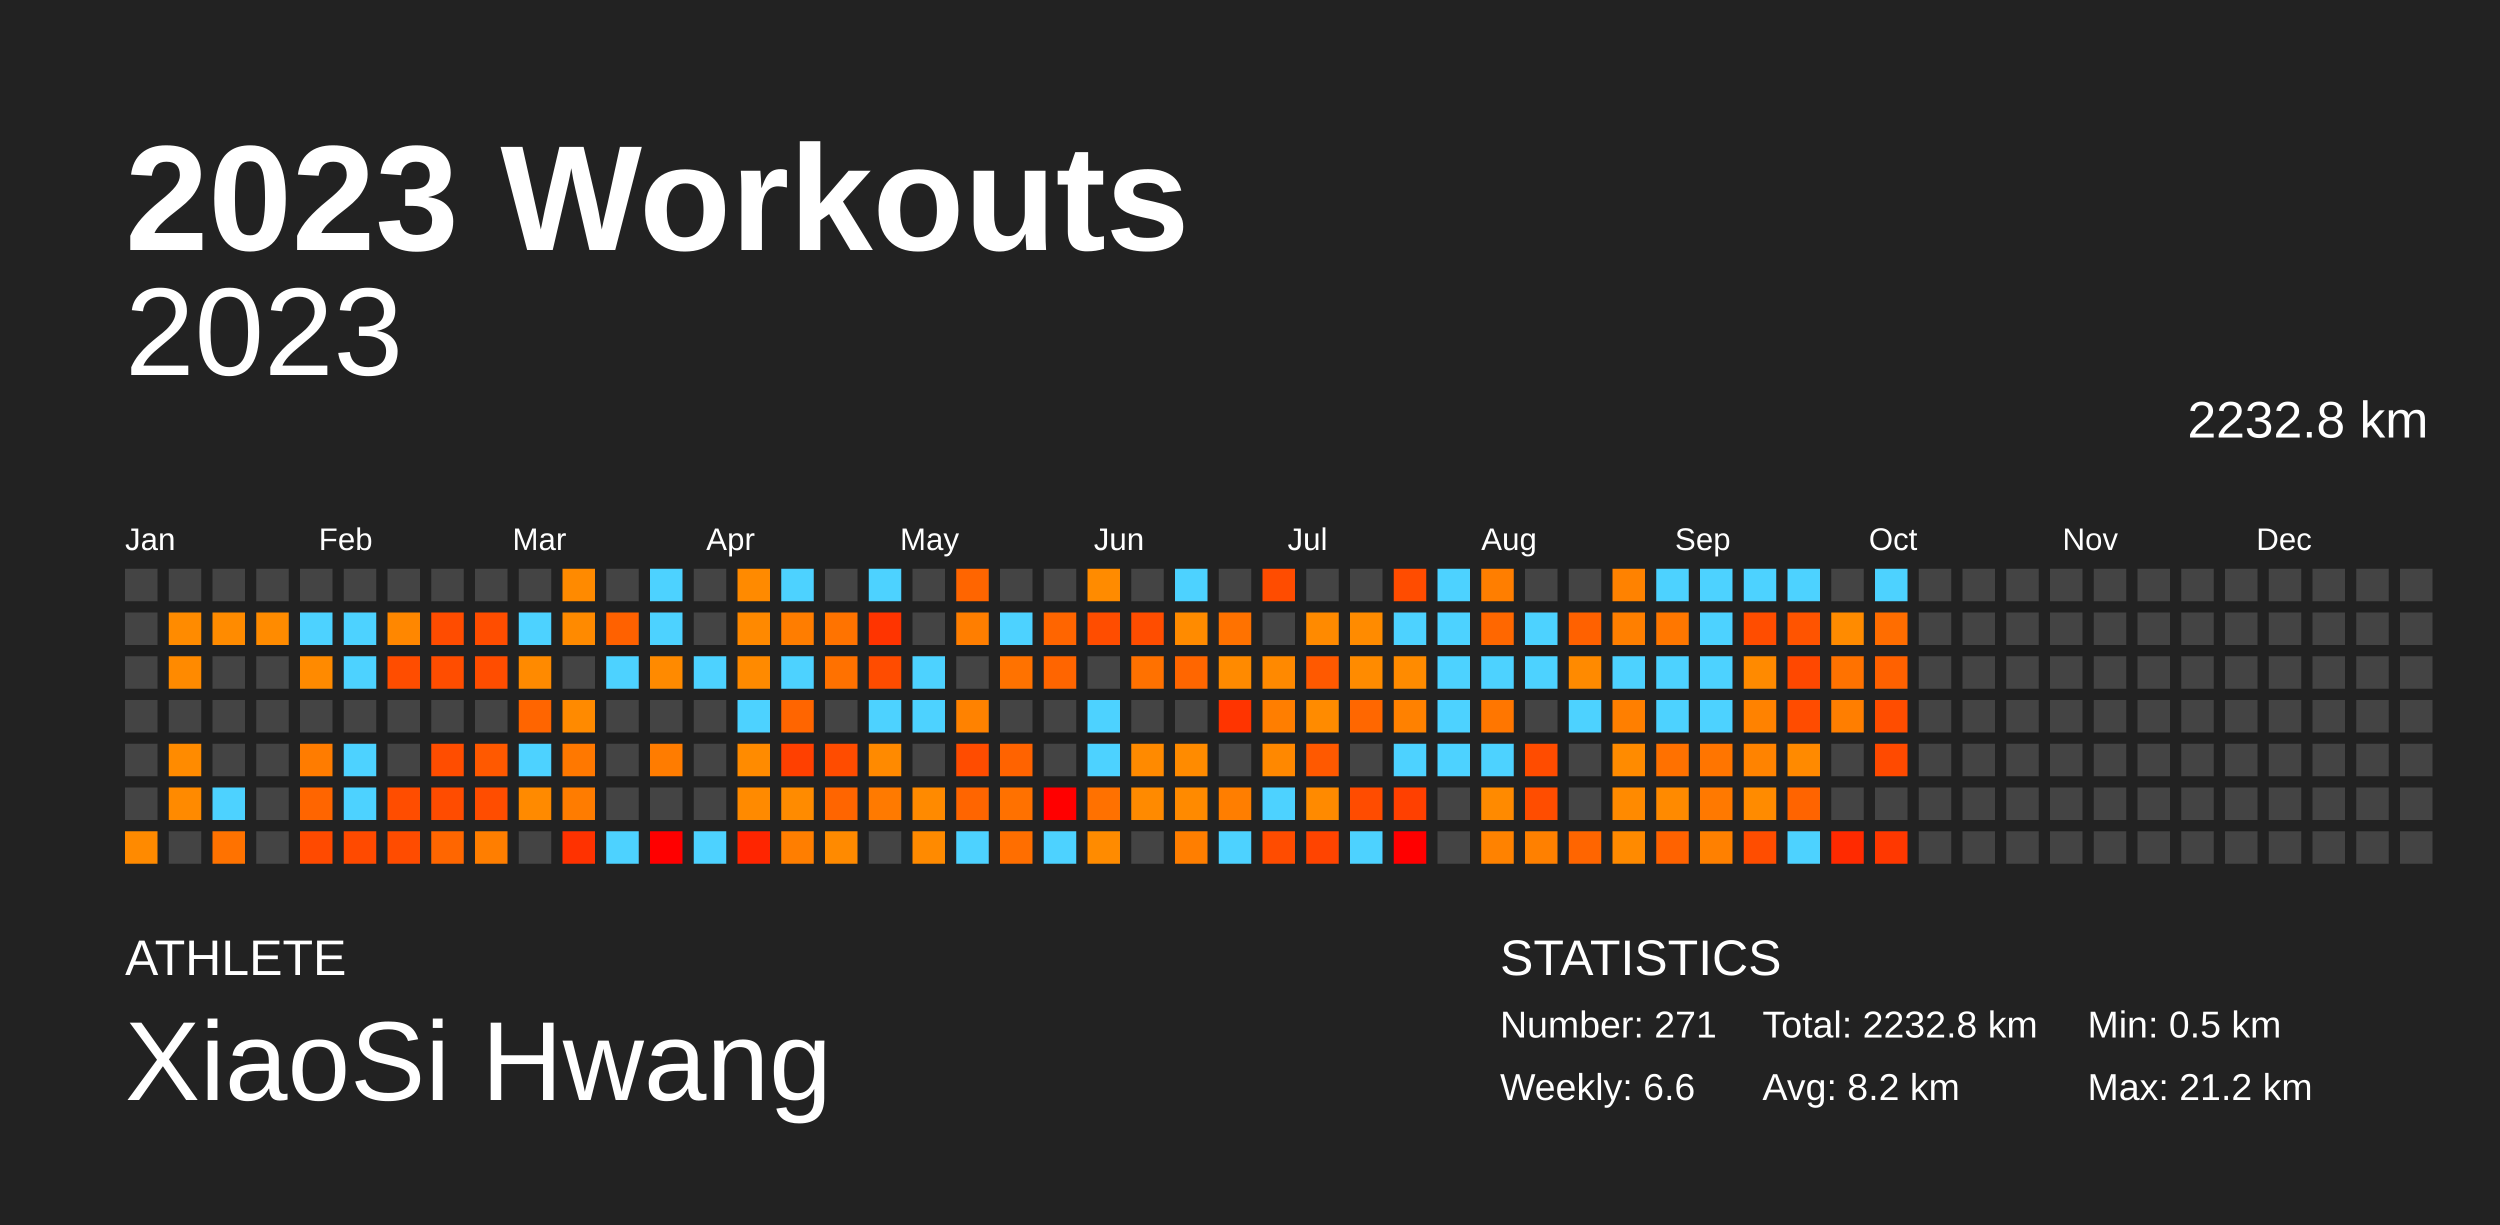
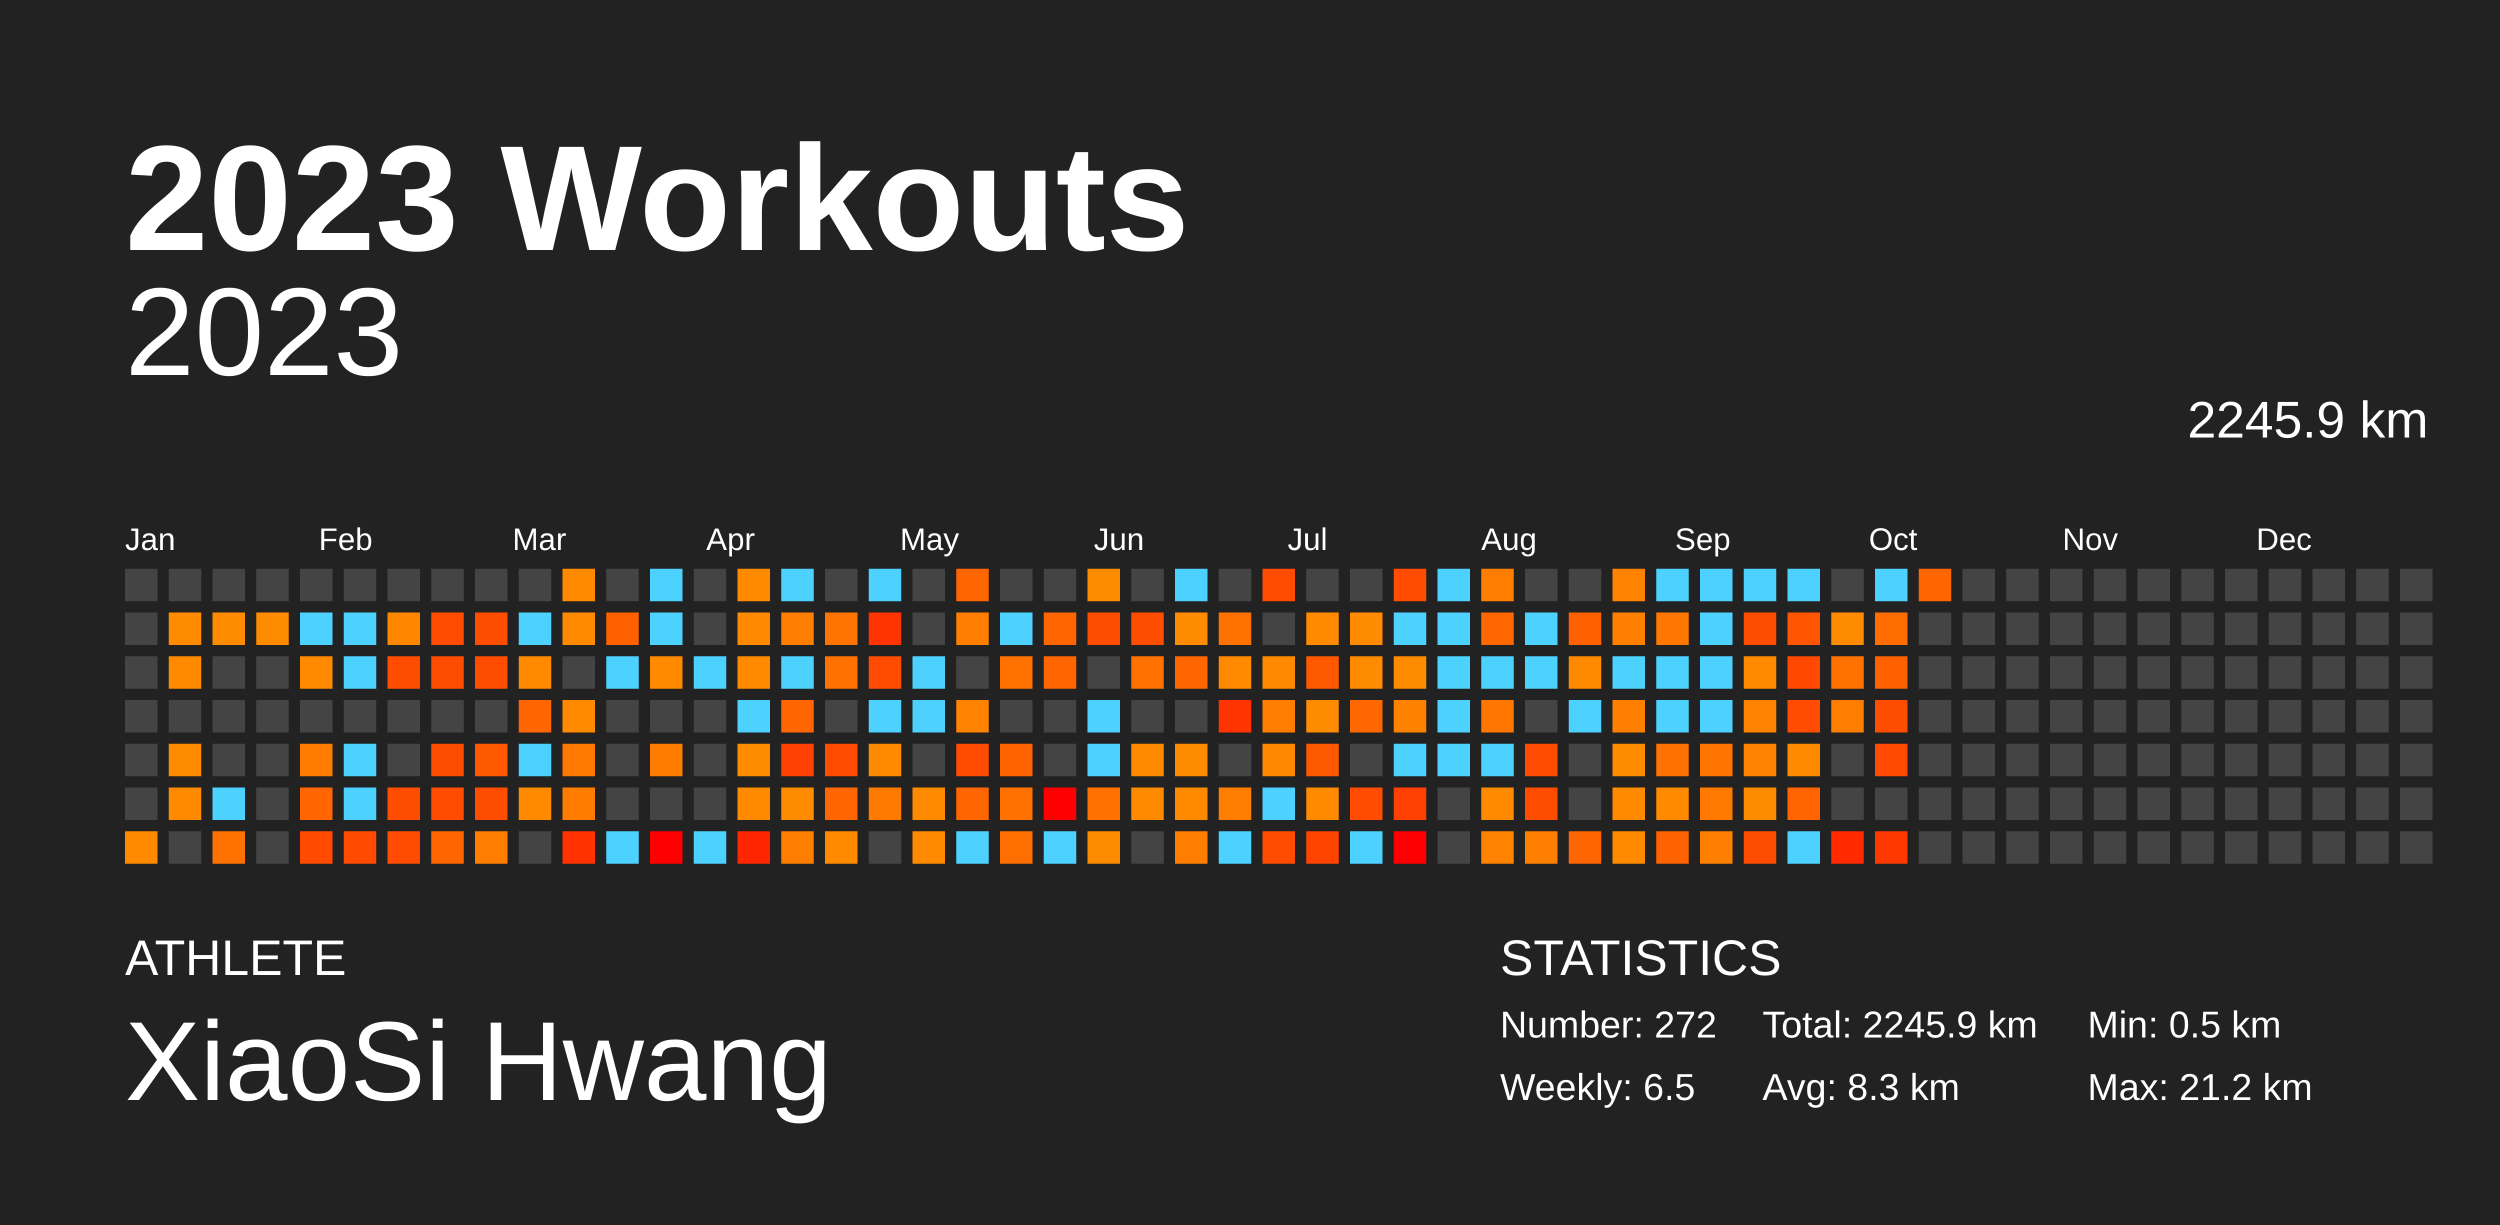
<svg xmlns="http://www.w3.org/2000/svg" baseProfile="full" height="98mm" version="1.1" viewBox="0,0,200,98" width="200mm">
  <defs />
  <rect fill="#222222" height="98" width="200" x="0" y="0" />
  <text fill="#FFFFFF" style="font-size:12px; font-family:Arial; font-weight:bold;" x="10" y="20">2023 Workouts</text>
  <text fill="#FFFFFF" style="font-size:4px; font-family:Arial" x="10" y="78">ATHLETE</text>
  <text fill="#FFFFFF" style="font-size:9px; font-family:Arial" x="10" y="88">XiaoSi Hwang</text>
  <text fill="#FFFFFF" style="font-size:4px; font-family:Arial" x="120" y="78">STATISTICS</text>
-   <text fill="#FFFFFF" style="font-size:3px; font-family:Arial" x="120" y="83">Number: 271</text>
-   <text fill="#FFFFFF" style="font-size:3px; font-family:Arial" x="120" y="88">Weekly: 6.6</text>
-   <text fill="#FFFFFF" style="font-size:3px; font-family:Arial" x="141" y="83">Total: 2232.8 km</text>
-   <text fill="#FFFFFF" style="font-size:3px; font-family:Arial" x="141" y="88">Avg: 8.2 km</text>
+   <text fill="#FFFFFF" style="font-size:3px; font-family:Arial" x="120" y="83">Number: 272</text>
+   <text fill="#FFFFFF" style="font-size:3px; font-family:Arial" x="120" y="88">Weekly: 6.5</text>
+   <text fill="#FFFFFF" style="font-size:3px; font-family:Arial" x="141" y="83">Total: 2245.9 km</text>
+   <text fill="#FFFFFF" style="font-size:3px; font-family:Arial" x="141" y="88">Avg: 8.3 km</text>
  <text fill="#FFFFFF" style="font-size:3px; font-family:Arial" x="167" y="83">Min: 0.5 km</text>
  <text fill="#FFFFFF" style="font-size:3px; font-family:Arial" x="167" y="88">Max: 21.2 km</text>
  <text alignment-baseline="hanging" fill="#FFFFFF" style="font-size:10.0px; font-family:Arial;" x="10" y="30">2023</text>
-   <text alignment-baseline="hanging" fill="#FFFFFF" style="font-size:4.125px; font-family:Arial;" x="175" y="35">2232.8 km</text>
+   <text alignment-baseline="hanging" fill="#FFFFFF" style="font-size:4.125px; font-family:Arial;" x="175" y="35">2245.9 km</text>
  <text fill="#FFFFFF" style="font-size:2.5px; font-family:Arial" x="10.0" y="44">Jan</text>
  <text fill="#FFFFFF" style="font-size:2.5px; font-family:Arial" x="25.5" y="44">Feb</text>
  <text fill="#FFFFFF" style="font-size:2.5px; font-family:Arial" x="41.0" y="44">Mar</text>
  <text fill="#FFFFFF" style="font-size:2.5px; font-family:Arial" x="56.5" y="44">Apr</text>
  <text fill="#FFFFFF" style="font-size:2.5px; font-family:Arial" x="72.0" y="44">May</text>
  <text fill="#FFFFFF" style="font-size:2.5px; font-family:Arial" x="87.5" y="44">Jun</text>
  <text fill="#FFFFFF" style="font-size:2.5px; font-family:Arial" x="103.0" y="44">Jul</text>
  <text fill="#FFFFFF" style="font-size:2.5px; font-family:Arial" x="118.5" y="44">Aug</text>
  <text fill="#FFFFFF" style="font-size:2.5px; font-family:Arial" x="134.0" y="44">Sep</text>
  <text fill="#FFFFFF" style="font-size:2.5px; font-family:Arial" x="149.5" y="44">Oct</text>
  <text fill="#FFFFFF" style="font-size:2.5px; font-family:Arial" x="165.0" y="44">Nov</text>
  <text fill="#FFFFFF" style="font-size:2.5px; font-family:Arial" x="180.5" y="44">Dec</text>
  <rect fill="#444444" height="2.6" width="2.6" x="10.0" y="45.5" />
  <rect fill="#444444" height="2.6" width="2.6" x="10.0" y="49.0" />
  <rect fill="#444444" height="2.6" width="2.6" x="10.0" y="52.5" />
  <rect fill="#444444" height="2.6" width="2.6" x="10.0" y="56.0" />
  <rect fill="#444444" height="2.6" width="2.6" x="10.0" y="59.5" />
  <rect fill="#444444" height="2.6" width="2.6" x="10.0" y="63.0" />
  <rect fill="#ff8a00" height="2.6" width="2.6" x="10.0" y="66.5" />
  <rect fill="#444444" height="2.6" width="2.6" x="13.5" y="45.5" />
  <rect fill="#ff8b00" height="2.6" width="2.6" x="13.5" y="49.0" />
  <rect fill="#ff8a00" height="2.6" width="2.6" x="13.5" y="52.5" />
  <rect fill="#444444" height="2.6" width="2.6" x="13.5" y="56.0" />
  <rect fill="#ff8b00" height="2.6" width="2.6" x="13.5" y="59.5" />
  <rect fill="#ff8a00" height="2.6" width="2.6" x="13.5" y="63.0" />
  <rect fill="#444444" height="2.6" width="2.6" x="13.5" y="66.5" />
  <rect fill="#444444" height="2.6" width="2.6" x="17.0" y="45.5" />
  <rect fill="#ff8b00" height="2.6" width="2.6" x="17.0" y="49.0" />
  <rect fill="#444444" height="2.6" width="2.6" x="17.0" y="52.5" />
  <rect fill="#444444" height="2.6" width="2.6" x="17.0" y="56.0" />
  <rect fill="#444444" height="2.6" width="2.6" x="17.0" y="59.5" />
  <rect fill="#4dd2ff" height="2.6" width="2.6" x="17.0" y="63.0" />
  <rect fill="#ff7200" height="2.6" width="2.6" x="17.0" y="66.5" />
  <rect fill="#444444" height="2.6" width="2.6" x="20.5" y="45.5" />
  <rect fill="#ff8b00" height="2.6" width="2.6" x="20.5" y="49.0" />
  <rect fill="#444444" height="2.6" width="2.6" x="20.5" y="52.5" />
  <rect fill="#444444" height="2.6" width="2.6" x="20.5" y="56.0" />
  <rect fill="#444444" height="2.6" width="2.6" x="20.5" y="59.5" />
  <rect fill="#444444" height="2.6" width="2.6" x="20.5" y="63.0" />
  <rect fill="#444444" height="2.6" width="2.6" x="20.5" y="66.5" />
  <rect fill="#444444" height="2.6" width="2.6" x="24.0" y="45.5" />
  <rect fill="#4dd2ff" height="2.6" width="2.6" x="24.0" y="49.0" />
  <rect fill="#ff8a00" height="2.6" width="2.6" x="24.0" y="52.5" />
  <rect fill="#444444" height="2.6" width="2.6" x="24.0" y="56.0" />
  <rect fill="#ff7c00" height="2.6" width="2.6" x="24.0" y="59.5" />
  <rect fill="#ff6500" height="2.6" width="2.6" x="24.0" y="63.0" />
  <rect fill="#ff4a00" height="2.6" width="2.6" x="24.0" y="66.5" />
  <rect fill="#444444" height="2.6" width="2.6" x="27.5" y="45.5" />
  <rect fill="#4dd2ff" height="2.6" width="2.6" x="27.5" y="49.0" />
  <rect fill="#4dd2ff" height="2.6" width="2.6" x="27.5" y="52.5" />
  <rect fill="#444444" height="2.6" width="2.6" x="27.5" y="56.0" />
  <rect fill="#4dd2ff" height="2.6" width="2.6" x="27.5" y="59.5" />
  <rect fill="#4dd2ff" height="2.6" width="2.6" x="27.5" y="63.0" />
  <rect fill="#ff4a00" height="2.6" width="2.6" x="27.5" y="66.5" />
  <rect fill="#444444" height="2.6" width="2.6" x="31.0" y="45.5" />
  <rect fill="#ff8700" height="2.6" width="2.6" x="31.0" y="49.0" />
  <rect fill="#ff4d00" height="2.6" width="2.6" x="31.0" y="52.5" />
  <rect fill="#444444" height="2.6" width="2.6" x="31.0" y="56.0" />
  <rect fill="#444444" height="2.6" width="2.6" x="31.0" y="59.5" />
  <rect fill="#ff4d00" height="2.6" width="2.6" x="31.0" y="63.0" />
  <rect fill="#ff4c00" height="2.6" width="2.6" x="31.0" y="66.5" />
  <rect fill="#444444" height="2.6" width="2.6" x="34.5" y="45.5" />
  <rect fill="#ff4c00" height="2.6" width="2.6" x="34.5" y="49.0" />
  <rect fill="#ff4d00" height="2.6" width="2.6" x="34.5" y="52.5" />
  <rect fill="#444444" height="2.6" width="2.6" x="34.5" y="56.0" />
  <rect fill="#ff4d00" height="2.6" width="2.6" x="34.5" y="59.5" />
  <rect fill="#ff4c00" height="2.6" width="2.6" x="34.5" y="63.0" />
  <rect fill="#ff6600" height="2.6" width="2.6" x="34.5" y="66.5" />
  <rect fill="#444444" height="2.6" width="2.6" x="38.0" y="45.5" />
  <rect fill="#ff4d00" height="2.6" width="2.6" x="38.0" y="49.0" />
  <rect fill="#ff4d00" height="2.6" width="2.6" x="38.0" y="52.5" />
  <rect fill="#444444" height="2.6" width="2.6" x="38.0" y="56.0" />
  <rect fill="#ff5900" height="2.6" width="2.6" x="38.0" y="59.5" />
  <rect fill="#ff4d00" height="2.6" width="2.6" x="38.0" y="63.0" />
  <rect fill="#ff7e00" height="2.6" width="2.6" x="38.0" y="66.5" />
  <rect fill="#444444" height="2.6" width="2.6" x="41.5" y="45.5" />
  <rect fill="#4dd2ff" height="2.6" width="2.6" x="41.5" y="49.0" />
  <rect fill="#ff8a00" height="2.6" width="2.6" x="41.5" y="52.5" />
  <rect fill="#ff6500" height="2.6" width="2.6" x="41.5" y="56.0" />
  <rect fill="#4dd2ff" height="2.6" width="2.6" x="41.5" y="59.5" />
  <rect fill="#ff8a00" height="2.6" width="2.6" x="41.5" y="63.0" />
  <rect fill="#444444" height="2.6" width="2.6" x="41.5" y="66.5" />
  <rect fill="#ff8a00" height="2.6" width="2.6" x="45.0" y="45.5" />
  <rect fill="#ff8a00" height="2.6" width="2.6" x="45.0" y="49.0" />
  <rect fill="#444444" height="2.6" width="2.6" x="45.0" y="52.5" />
  <rect fill="#ff8a00" height="2.6" width="2.6" x="45.0" y="56.0" />
  <rect fill="#ff7800" height="2.6" width="2.6" x="45.0" y="59.5" />
  <rect fill="#ff7c00" height="2.6" width="2.6" x="45.0" y="63.0" />
  <rect fill="#ff3200" height="2.6" width="2.6" x="45.0" y="66.5" />
  <rect fill="#444444" height="2.6" width="2.6" x="48.5" y="45.5" />
  <rect fill="#ff6100" height="2.6" width="2.6" x="48.5" y="49.0" />
  <rect fill="#4dd2ff" height="2.6" width="2.6" x="48.5" y="52.5" />
  <rect fill="#444444" height="2.6" width="2.6" x="48.5" y="56.0" />
  <rect fill="#444444" height="2.6" width="2.6" x="48.5" y="59.5" />
  <rect fill="#444444" height="2.6" width="2.6" x="48.5" y="63.0" />
  <rect fill="#4dd2ff" height="2.6" width="2.6" x="48.5" y="66.5" />
  <rect fill="#4dd2ff" height="2.6" width="2.6" x="52.0" y="45.5" />
  <rect fill="#4dd2ff" height="2.6" width="2.6" x="52.0" y="49.0" />
  <rect fill="#ff8a00" height="2.6" width="2.6" x="52.0" y="52.5" />
  <rect fill="#444444" height="2.6" width="2.6" x="52.0" y="56.0" />
  <rect fill="#ff7c00" height="2.6" width="2.6" x="52.0" y="59.5" />
  <rect fill="#444444" height="2.6" width="2.6" x="52.0" y="63.0" />
  <rect fill="red" height="2.6" width="2.6" x="52.0" y="66.5" />
  <rect fill="#444444" height="2.6" width="2.6" x="55.5" y="45.5" />
  <rect fill="#444444" height="2.6" width="2.6" x="55.5" y="49.0" />
  <rect fill="#4dd2ff" height="2.6" width="2.6" x="55.5" y="52.5" />
  <rect fill="#444444" height="2.6" width="2.6" x="55.5" y="56.0" />
  <rect fill="#444444" height="2.6" width="2.6" x="55.5" y="59.5" />
  <rect fill="#444444" height="2.6" width="2.6" x="55.5" y="63.0" />
  <rect fill="#4dd2ff" height="2.6" width="2.6" x="55.5" y="66.5" />
  <rect fill="#ff8a00" height="2.6" width="2.6" x="59.0" y="45.5" />
  <rect fill="#ff8900" height="2.6" width="2.6" x="59.0" y="49.0" />
  <rect fill="#ff8a00" height="2.6" width="2.6" x="59.0" y="52.5" />
  <rect fill="#4dd2ff" height="2.6" width="2.6" x="59.0" y="56.0" />
  <rect fill="#ff8b00" height="2.6" width="2.6" x="59.0" y="59.5" />
  <rect fill="#ff8a00" height="2.6" width="2.6" x="59.0" y="63.0" />
  <rect fill="#ff2500" height="2.6" width="2.6" x="59.0" y="66.5" />
  <rect fill="#4dd2ff" height="2.6" width="2.6" x="62.5" y="45.5" />
  <rect fill="#ff7d00" height="2.6" width="2.6" x="62.5" y="49.0" />
  <rect fill="#4dd2ff" height="2.6" width="2.6" x="62.5" y="52.5" />
  <rect fill="#ff6500" height="2.6" width="2.6" x="62.5" y="56.0" />
  <rect fill="#ff4000" height="2.6" width="2.6" x="62.5" y="59.5" />
  <rect fill="#ff8b00" height="2.6" width="2.6" x="62.5" y="63.0" />
  <rect fill="#ff7e00" height="2.6" width="2.6" x="62.5" y="66.5" />
  <rect fill="#444444" height="2.6" width="2.6" x="66.0" y="45.5" />
  <rect fill="#ff7300" height="2.6" width="2.6" x="66.0" y="49.0" />
  <rect fill="#ff7100" height="2.6" width="2.6" x="66.0" y="52.5" />
  <rect fill="#444444" height="2.6" width="2.6" x="66.0" y="56.0" />
  <rect fill="#ff4c00" height="2.6" width="2.6" x="66.0" y="59.5" />
  <rect fill="#ff6500" height="2.6" width="2.6" x="66.0" y="63.0" />
  <rect fill="#ff8a00" height="2.6" width="2.6" x="66.0" y="66.5" />
  <rect fill="#4dd2ff" height="2.6" width="2.6" x="69.5" y="45.5" />
  <rect fill="#ff3400" height="2.6" width="2.6" x="69.5" y="49.0" />
  <rect fill="#ff4c00" height="2.6" width="2.6" x="69.5" y="52.5" />
  <rect fill="#4dd2ff" height="2.6" width="2.6" x="69.5" y="56.0" />
  <rect fill="#ff8a00" height="2.6" width="2.6" x="69.5" y="59.5" />
  <rect fill="#ff7a00" height="2.6" width="2.6" x="69.5" y="63.0" />
  <rect fill="#444444" height="2.6" width="2.6" x="69.5" y="66.5" />
  <rect fill="#444444" height="2.6" width="2.6" x="73.0" y="45.5" />
  <rect fill="#444444" height="2.6" width="2.6" x="73.0" y="49.0" />
  <rect fill="#4dd2ff" height="2.6" width="2.6" x="73.0" y="52.5" />
  <rect fill="#4dd2ff" height="2.6" width="2.6" x="73.0" y="56.0" />
  <rect fill="#444444" height="2.6" width="2.6" x="73.0" y="59.5" />
  <rect fill="#ff8a00" height="2.6" width="2.6" x="73.0" y="63.0" />
  <rect fill="#ff8a00" height="2.6" width="2.6" x="73.0" y="66.5" />
  <rect fill="#ff6500" height="2.6" width="2.6" x="76.5" y="45.5" />
  <rect fill="#ff7e00" height="2.6" width="2.6" x="76.5" y="49.0" />
  <rect fill="#444444" height="2.6" width="2.6" x="76.5" y="52.5" />
  <rect fill="#ff8200" height="2.6" width="2.6" x="76.5" y="56.0" />
  <rect fill="#ff4c00" height="2.6" width="2.6" x="76.5" y="59.5" />
  <rect fill="#ff6500" height="2.6" width="2.6" x="76.5" y="63.0" />
  <rect fill="#4dd2ff" height="2.6" width="2.6" x="76.5" y="66.5" />
  <rect fill="#444444" height="2.6" width="2.6" x="80.0" y="45.5" />
  <rect fill="#4dd2ff" height="2.6" width="2.6" x="80.0" y="49.0" />
  <rect fill="#ff7200" height="2.6" width="2.6" x="80.0" y="52.5" />
  <rect fill="#444444" height="2.6" width="2.6" x="80.0" y="56.0" />
  <rect fill="#ff6300" height="2.6" width="2.6" x="80.0" y="59.5" />
  <rect fill="#ff7100" height="2.6" width="2.6" x="80.0" y="63.0" />
  <rect fill="#ff6e00" height="2.6" width="2.6" x="80.0" y="66.5" />
  <rect fill="#444444" height="2.6" width="2.6" x="83.5" y="45.5" />
  <rect fill="#ff6500" height="2.6" width="2.6" x="83.5" y="49.0" />
  <rect fill="#ff6500" height="2.6" width="2.6" x="83.5" y="52.5" />
  <rect fill="#444444" height="2.6" width="2.6" x="83.5" y="56.0" />
  <rect fill="#444444" height="2.6" width="2.6" x="83.5" y="59.5" />
  <rect fill="red" height="2.6" width="2.6" x="83.5" y="63.0" />
  <rect fill="#4dd2ff" height="2.6" width="2.6" x="83.5" y="66.5" />
  <rect fill="#ff8b00" height="2.6" width="2.6" x="87.0" y="45.5" />
  <rect fill="#ff4d00" height="2.6" width="2.6" x="87.0" y="49.0" />
  <rect fill="#444444" height="2.6" width="2.6" x="87.0" y="52.5" />
  <rect fill="#4dd2ff" height="2.6" width="2.6" x="87.0" y="56.0" />
  <rect fill="#4dd2ff" height="2.6" width="2.6" x="87.0" y="59.5" />
  <rect fill="#ff7100" height="2.6" width="2.6" x="87.0" y="63.0" />
  <rect fill="#ff8b00" height="2.6" width="2.6" x="87.0" y="66.5" />
  <rect fill="#444444" height="2.6" width="2.6" x="90.5" y="45.5" />
  <rect fill="#ff4d00" height="2.6" width="2.6" x="90.5" y="49.0" />
  <rect fill="#ff7100" height="2.6" width="2.6" x="90.5" y="52.5" />
  <rect fill="#444444" height="2.6" width="2.6" x="90.5" y="56.0" />
  <rect fill="#ff8a00" height="2.6" width="2.6" x="90.5" y="59.5" />
  <rect fill="#ff8a00" height="2.6" width="2.6" x="90.5" y="63.0" />
  <rect fill="#444444" height="2.6" width="2.6" x="90.5" y="66.5" />
  <rect fill="#4dd2ff" height="2.6" width="2.6" x="94.0" y="45.5" />
  <rect fill="#ff8b00" height="2.6" width="2.6" x="94.0" y="49.0" />
  <rect fill="#ff6600" height="2.6" width="2.6" x="94.0" y="52.5" />
  <rect fill="#444444" height="2.6" width="2.6" x="94.0" y="56.0" />
  <rect fill="#ff8b00" height="2.6" width="2.6" x="94.0" y="59.5" />
  <rect fill="#ff8a00" height="2.6" width="2.6" x="94.0" y="63.0" />
  <rect fill="#ff7e00" height="2.6" width="2.6" x="94.0" y="66.5" />
  <rect fill="#444444" height="2.6" width="2.6" x="97.5" y="45.5" />
  <rect fill="#ff7200" height="2.6" width="2.6" x="97.5" y="49.0" />
  <rect fill="#ff8a00" height="2.6" width="2.6" x="97.5" y="52.5" />
  <rect fill="#ff3400" height="2.6" width="2.6" x="97.5" y="56.0" />
  <rect fill="#444444" height="2.6" width="2.6" x="97.5" y="59.5" />
  <rect fill="#ff7e00" height="2.6" width="2.6" x="97.5" y="63.0" />
  <rect fill="#4dd2ff" height="2.6" width="2.6" x="97.5" y="66.5" />
  <rect fill="#ff4c00" height="2.6" width="2.6" x="101.0" y="45.5" />
  <rect fill="#444444" height="2.6" width="2.6" x="101.0" y="49.0" />
  <rect fill="#ff8900" height="2.6" width="2.6" x="101.0" y="52.5" />
  <rect fill="#ff7e00" height="2.6" width="2.6" x="101.0" y="56.0" />
  <rect fill="#ff8800" height="2.6" width="2.6" x="101.0" y="59.5" />
  <rect fill="#4dd2ff" height="2.6" width="2.6" x="101.0" y="63.0" />
  <rect fill="#ff4c00" height="2.6" width="2.6" x="101.0" y="66.5" />
  <rect fill="#444444" height="2.6" width="2.6" x="104.5" y="45.5" />
  <rect fill="#ff8a00" height="2.6" width="2.6" x="104.5" y="49.0" />
  <rect fill="#ff5900" height="2.6" width="2.6" x="104.5" y="52.5" />
  <rect fill="#ff8b00" height="2.6" width="2.6" x="104.5" y="56.0" />
  <rect fill="#ff5900" height="2.6" width="2.6" x="104.5" y="59.5" />
  <rect fill="#ff8a00" height="2.6" width="2.6" x="104.5" y="63.0" />
  <rect fill="#ff4400" height="2.6" width="2.6" x="104.5" y="66.5" />
  <rect fill="#444444" height="2.6" width="2.6" x="108.0" y="45.5" />
  <rect fill="#ff8b00" height="2.6" width="2.6" x="108.0" y="49.0" />
  <rect fill="#ff8b00" height="2.6" width="2.6" x="108.0" y="52.5" />
  <rect fill="#ff6700" height="2.6" width="2.6" x="108.0" y="56.0" />
  <rect fill="#444444" height="2.6" width="2.6" x="108.0" y="59.5" />
  <rect fill="#ff4c00" height="2.6" width="2.6" x="108.0" y="63.0" />
  <rect fill="#4dd2ff" height="2.6" width="2.6" x="108.0" y="66.5" />
  <rect fill="#ff4c00" height="2.6" width="2.6" x="111.5" y="45.5" />
  <rect fill="#4dd2ff" height="2.6" width="2.6" x="111.5" y="49.0" />
  <rect fill="#ff8b00" height="2.6" width="2.6" x="111.5" y="52.5" />
  <rect fill="#ff8100" height="2.6" width="2.6" x="111.5" y="56.0" />
  <rect fill="#4dd2ff" height="2.6" width="2.6" x="111.5" y="59.5" />
  <rect fill="#ff4000" height="2.6" width="2.6" x="111.5" y="63.0" />
  <rect fill="red" height="2.6" width="2.6" x="111.5" y="66.5" />
  <rect fill="#4dd2ff" height="2.6" width="2.6" x="115.0" y="45.5" />
  <rect fill="#4dd2ff" height="2.6" width="2.6" x="115.0" y="49.0" />
  <rect fill="#4dd2ff" height="2.6" width="2.6" x="115.0" y="52.5" />
  <rect fill="#4dd2ff" height="2.6" width="2.6" x="115.0" y="56.0" />
  <rect fill="#4dd2ff" height="2.6" width="2.6" x="115.0" y="59.5" />
  <rect fill="#444444" height="2.6" width="2.6" x="115.0" y="63.0" />
  <rect fill="#444444" height="2.6" width="2.6" x="115.0" y="66.5" />
  <rect fill="#ff7e00" height="2.6" width="2.6" x="118.5" y="45.5" />
  <rect fill="#ff6700" height="2.6" width="2.6" x="118.5" y="49.0" />
  <rect fill="#4dd2ff" height="2.6" width="2.6" x="118.5" y="52.5" />
  <rect fill="#ff7600" height="2.6" width="2.6" x="118.5" y="56.0" />
  <rect fill="#4dd2ff" height="2.6" width="2.6" x="118.5" y="59.5" />
  <rect fill="#ff8a00" height="2.6" width="2.6" x="118.5" y="63.0" />
  <rect fill="#ff8200" height="2.6" width="2.6" x="118.5" y="66.5" />
  <rect fill="#444444" height="2.6" width="2.6" x="122.0" y="45.5" />
  <rect fill="#4dd2ff" height="2.6" width="2.6" x="122.0" y="49.0" />
  <rect fill="#4dd2ff" height="2.6" width="2.6" x="122.0" y="52.5" />
  <rect fill="#444444" height="2.6" width="2.6" x="122.0" y="56.0" />
  <rect fill="#ff4c00" height="2.6" width="2.6" x="122.0" y="59.5" />
  <rect fill="#ff4d00" height="2.6" width="2.6" x="122.0" y="63.0" />
  <rect fill="#ff8000" height="2.6" width="2.6" x="122.0" y="66.5" />
  <rect fill="#444444" height="2.6" width="2.6" x="125.5" y="45.5" />
  <rect fill="#ff6100" height="2.6" width="2.6" x="125.5" y="49.0" />
  <rect fill="#ff8a00" height="2.6" width="2.6" x="125.5" y="52.5" />
  <rect fill="#4dd2ff" height="2.6" width="2.6" x="125.5" y="56.0" />
  <rect fill="#444444" height="2.6" width="2.6" x="125.5" y="59.5" />
  <rect fill="#444444" height="2.6" width="2.6" x="125.5" y="63.0" />
  <rect fill="#ff6500" height="2.6" width="2.6" x="125.5" y="66.5" />
  <rect fill="#ff8200" height="2.6" width="2.6" x="129.0" y="45.5" />
  <rect fill="#ff7f00" height="2.6" width="2.6" x="129.0" y="49.0" />
  <rect fill="#4dd2ff" height="2.6" width="2.6" x="129.0" y="52.5" />
  <rect fill="#ff7f00" height="2.6" width="2.6" x="129.0" y="56.0" />
  <rect fill="#ff8b00" height="2.6" width="2.6" x="129.0" y="59.5" />
  <rect fill="#ff8a00" height="2.6" width="2.6" x="129.0" y="63.0" />
  <rect fill="#ff8a00" height="2.6" width="2.6" x="129.0" y="66.5" />
  <rect fill="#4dd2ff" height="2.6" width="2.6" x="132.5" y="45.5" />
  <rect fill="#ff7700" height="2.6" width="2.6" x="132.5" y="49.0" />
  <rect fill="#4dd2ff" height="2.6" width="2.6" x="132.5" y="52.5" />
  <rect fill="#4dd2ff" height="2.6" width="2.6" x="132.5" y="56.0" />
  <rect fill="#ff7100" height="2.6" width="2.6" x="132.5" y="59.5" />
  <rect fill="#ff8a00" height="2.6" width="2.6" x="132.5" y="63.0" />
  <rect fill="#ff6200" height="2.6" width="2.6" x="132.5" y="66.5" />
  <rect fill="#4dd2ff" height="2.6" width="2.6" x="136.0" y="45.5" />
  <rect fill="#4dd2ff" height="2.6" width="2.6" x="136.0" y="49.0" />
  <rect fill="#4dd2ff" height="2.6" width="2.6" x="136.0" y="52.5" />
  <rect fill="#4dd2ff" height="2.6" width="2.6" x="136.0" y="56.0" />
  <rect fill="#ff7500" height="2.6" width="2.6" x="136.0" y="59.5" />
  <rect fill="#ff7900" height="2.6" width="2.6" x="136.0" y="63.0" />
  <rect fill="#ff8000" height="2.6" width="2.6" x="136.0" y="66.5" />
  <rect fill="#4dd2ff" height="2.6" width="2.6" x="139.5" y="45.5" />
  <rect fill="#ff4d00" height="2.6" width="2.6" x="139.5" y="49.0" />
  <rect fill="#ff8a00" height="2.6" width="2.6" x="139.5" y="52.5" />
  <rect fill="#ff8200" height="2.6" width="2.6" x="139.5" y="56.0" />
  <rect fill="#ff8300" height="2.6" width="2.6" x="139.5" y="59.5" />
  <rect fill="#ff8b00" height="2.6" width="2.6" x="139.5" y="63.0" />
  <rect fill="#ff4d00" height="2.6" width="2.6" x="139.5" y="66.5" />
  <rect fill="#4dd2ff" height="2.6" width="2.6" x="143.0" y="45.5" />
  <rect fill="#ff5400" height="2.6" width="2.6" x="143.0" y="49.0" />
  <rect fill="#ff4800" height="2.6" width="2.6" x="143.0" y="52.5" />
  <rect fill="#ff4c00" height="2.6" width="2.6" x="143.0" y="56.0" />
  <rect fill="#ff8a00" height="2.6" width="2.6" x="143.0" y="59.5" />
  <rect fill="#ff6400" height="2.6" width="2.6" x="143.0" y="63.0" />
  <rect fill="#4dd2ff" height="2.6" width="2.6" x="143.0" y="66.5" />
  <rect fill="#444444" height="2.6" width="2.6" x="146.5" y="45.5" />
  <rect fill="#ff8b00" height="2.6" width="2.6" x="146.5" y="49.0" />
  <rect fill="#ff7200" height="2.6" width="2.6" x="146.5" y="52.5" />
  <rect fill="#ff7e00" height="2.6" width="2.6" x="146.5" y="56.0" />
  <rect fill="#444444" height="2.6" width="2.6" x="146.5" y="59.5" />
  <rect fill="#444444" height="2.6" width="2.6" x="146.5" y="63.0" />
  <rect fill="#ff2a00" height="2.6" width="2.6" x="146.5" y="66.5" />
  <rect fill="#4dd2ff" height="2.6" width="2.6" x="150.0" y="45.5" />
  <rect fill="#ff6d00" height="2.6" width="2.6" x="150.0" y="49.0" />
  <rect fill="#ff6100" height="2.6" width="2.6" x="150.0" y="52.5" />
  <rect fill="#ff4d00" height="2.6" width="2.6" x="150.0" y="56.0" />
  <rect fill="#ff4a00" height="2.6" width="2.6" x="150.0" y="59.5" />
  <rect fill="#444444" height="2.6" width="2.6" x="150.0" y="63.0" />
  <rect fill="#ff3800" height="2.6" width="2.6" x="150.0" y="66.5" />
-   <rect fill="#444444" height="2.6" width="2.6" x="153.5" y="45.5" />
+   <rect fill="#ff6500" height="2.6" width="2.6" x="153.5" y="45.5" />
  <rect fill="#444444" height="2.6" width="2.6" x="153.5" y="49.0" />
  <rect fill="#444444" height="2.6" width="2.6" x="153.5" y="52.5" />
  <rect fill="#444444" height="2.6" width="2.6" x="153.5" y="56.0" />
  <rect fill="#444444" height="2.6" width="2.6" x="153.5" y="59.5" />
  <rect fill="#444444" height="2.6" width="2.6" x="153.5" y="63.0" />
  <rect fill="#444444" height="2.6" width="2.6" x="153.5" y="66.5" />
  <rect fill="#444444" height="2.6" width="2.6" x="157.0" y="45.5" />
  <rect fill="#444444" height="2.6" width="2.6" x="157.0" y="49.0" />
  <rect fill="#444444" height="2.6" width="2.6" x="157.0" y="52.5" />
  <rect fill="#444444" height="2.6" width="2.6" x="157.0" y="56.0" />
  <rect fill="#444444" height="2.6" width="2.6" x="157.0" y="59.5" />
  <rect fill="#444444" height="2.6" width="2.6" x="157.0" y="63.0" />
  <rect fill="#444444" height="2.6" width="2.6" x="157.0" y="66.5" />
  <rect fill="#444444" height="2.6" width="2.6" x="160.5" y="45.5" />
  <rect fill="#444444" height="2.6" width="2.6" x="160.5" y="49.0" />
  <rect fill="#444444" height="2.6" width="2.6" x="160.5" y="52.5" />
  <rect fill="#444444" height="2.6" width="2.6" x="160.5" y="56.0" />
  <rect fill="#444444" height="2.6" width="2.6" x="160.5" y="59.5" />
  <rect fill="#444444" height="2.6" width="2.6" x="160.5" y="63.0" />
  <rect fill="#444444" height="2.6" width="2.6" x="160.5" y="66.5" />
  <rect fill="#444444" height="2.6" width="2.6" x="164.0" y="45.5" />
  <rect fill="#444444" height="2.6" width="2.6" x="164.0" y="49.0" />
  <rect fill="#444444" height="2.6" width="2.6" x="164.0" y="52.5" />
  <rect fill="#444444" height="2.6" width="2.6" x="164.0" y="56.0" />
  <rect fill="#444444" height="2.6" width="2.6" x="164.0" y="59.5" />
  <rect fill="#444444" height="2.6" width="2.6" x="164.0" y="63.0" />
  <rect fill="#444444" height="2.6" width="2.6" x="164.0" y="66.5" />
  <rect fill="#444444" height="2.6" width="2.6" x="167.5" y="45.5" />
  <rect fill="#444444" height="2.6" width="2.6" x="167.5" y="49.0" />
  <rect fill="#444444" height="2.6" width="2.6" x="167.5" y="52.5" />
  <rect fill="#444444" height="2.6" width="2.6" x="167.5" y="56.0" />
  <rect fill="#444444" height="2.6" width="2.6" x="167.5" y="59.5" />
  <rect fill="#444444" height="2.6" width="2.6" x="167.5" y="63.0" />
  <rect fill="#444444" height="2.6" width="2.6" x="167.5" y="66.5" />
  <rect fill="#444444" height="2.6" width="2.6" x="171.0" y="45.5" />
  <rect fill="#444444" height="2.6" width="2.6" x="171.0" y="49.0" />
  <rect fill="#444444" height="2.6" width="2.6" x="171.0" y="52.5" />
  <rect fill="#444444" height="2.6" width="2.6" x="171.0" y="56.0" />
  <rect fill="#444444" height="2.6" width="2.6" x="171.0" y="59.5" />
  <rect fill="#444444" height="2.6" width="2.6" x="171.0" y="63.0" />
  <rect fill="#444444" height="2.6" width="2.6" x="171.0" y="66.5" />
  <rect fill="#444444" height="2.6" width="2.6" x="174.5" y="45.5" />
  <rect fill="#444444" height="2.6" width="2.6" x="174.5" y="49.0" />
  <rect fill="#444444" height="2.6" width="2.6" x="174.5" y="52.5" />
  <rect fill="#444444" height="2.6" width="2.6" x="174.5" y="56.0" />
  <rect fill="#444444" height="2.6" width="2.6" x="174.5" y="59.5" />
  <rect fill="#444444" height="2.6" width="2.6" x="174.5" y="63.0" />
  <rect fill="#444444" height="2.6" width="2.6" x="174.5" y="66.5" />
  <rect fill="#444444" height="2.6" width="2.6" x="178.0" y="45.5" />
  <rect fill="#444444" height="2.6" width="2.6" x="178.0" y="49.0" />
  <rect fill="#444444" height="2.6" width="2.6" x="178.0" y="52.5" />
  <rect fill="#444444" height="2.6" width="2.6" x="178.0" y="56.0" />
  <rect fill="#444444" height="2.6" width="2.6" x="178.0" y="59.5" />
  <rect fill="#444444" height="2.6" width="2.6" x="178.0" y="63.0" />
  <rect fill="#444444" height="2.6" width="2.6" x="178.0" y="66.5" />
  <rect fill="#444444" height="2.6" width="2.6" x="181.5" y="45.5" />
  <rect fill="#444444" height="2.6" width="2.6" x="181.5" y="49.0" />
  <rect fill="#444444" height="2.6" width="2.6" x="181.5" y="52.5" />
  <rect fill="#444444" height="2.6" width="2.6" x="181.5" y="56.0" />
  <rect fill="#444444" height="2.6" width="2.6" x="181.5" y="59.5" />
  <rect fill="#444444" height="2.6" width="2.6" x="181.5" y="63.0" />
  <rect fill="#444444" height="2.6" width="2.6" x="181.5" y="66.5" />
  <rect fill="#444444" height="2.6" width="2.6" x="185.0" y="45.5" />
  <rect fill="#444444" height="2.6" width="2.6" x="185.0" y="49.0" />
  <rect fill="#444444" height="2.6" width="2.6" x="185.0" y="52.5" />
  <rect fill="#444444" height="2.6" width="2.6" x="185.0" y="56.0" />
  <rect fill="#444444" height="2.6" width="2.6" x="185.0" y="59.5" />
  <rect fill="#444444" height="2.6" width="2.6" x="185.0" y="63.0" />
  <rect fill="#444444" height="2.6" width="2.6" x="185.0" y="66.5" />
  <rect fill="#444444" height="2.6" width="2.6" x="188.5" y="45.5" />
  <rect fill="#444444" height="2.6" width="2.6" x="188.5" y="49.0" />
  <rect fill="#444444" height="2.6" width="2.6" x="188.5" y="52.5" />
  <rect fill="#444444" height="2.6" width="2.6" x="188.5" y="56.0" />
  <rect fill="#444444" height="2.6" width="2.6" x="188.5" y="59.5" />
  <rect fill="#444444" height="2.6" width="2.6" x="188.5" y="63.0" />
  <rect fill="#444444" height="2.6" width="2.6" x="188.5" y="66.5" />
  <rect fill="#444444" height="2.6" width="2.6" x="192.0" y="45.5" />
  <rect fill="#444444" height="2.6" width="2.6" x="192.0" y="49.0" />
  <rect fill="#444444" height="2.6" width="2.6" x="192.0" y="52.5" />
  <rect fill="#444444" height="2.6" width="2.6" x="192.0" y="56.0" />
  <rect fill="#444444" height="2.6" width="2.6" x="192.0" y="59.5" />
  <rect fill="#444444" height="2.6" width="2.6" x="192.0" y="63.0" />
  <rect fill="#444444" height="2.6" width="2.6" x="192.0" y="66.5" />
</svg>
